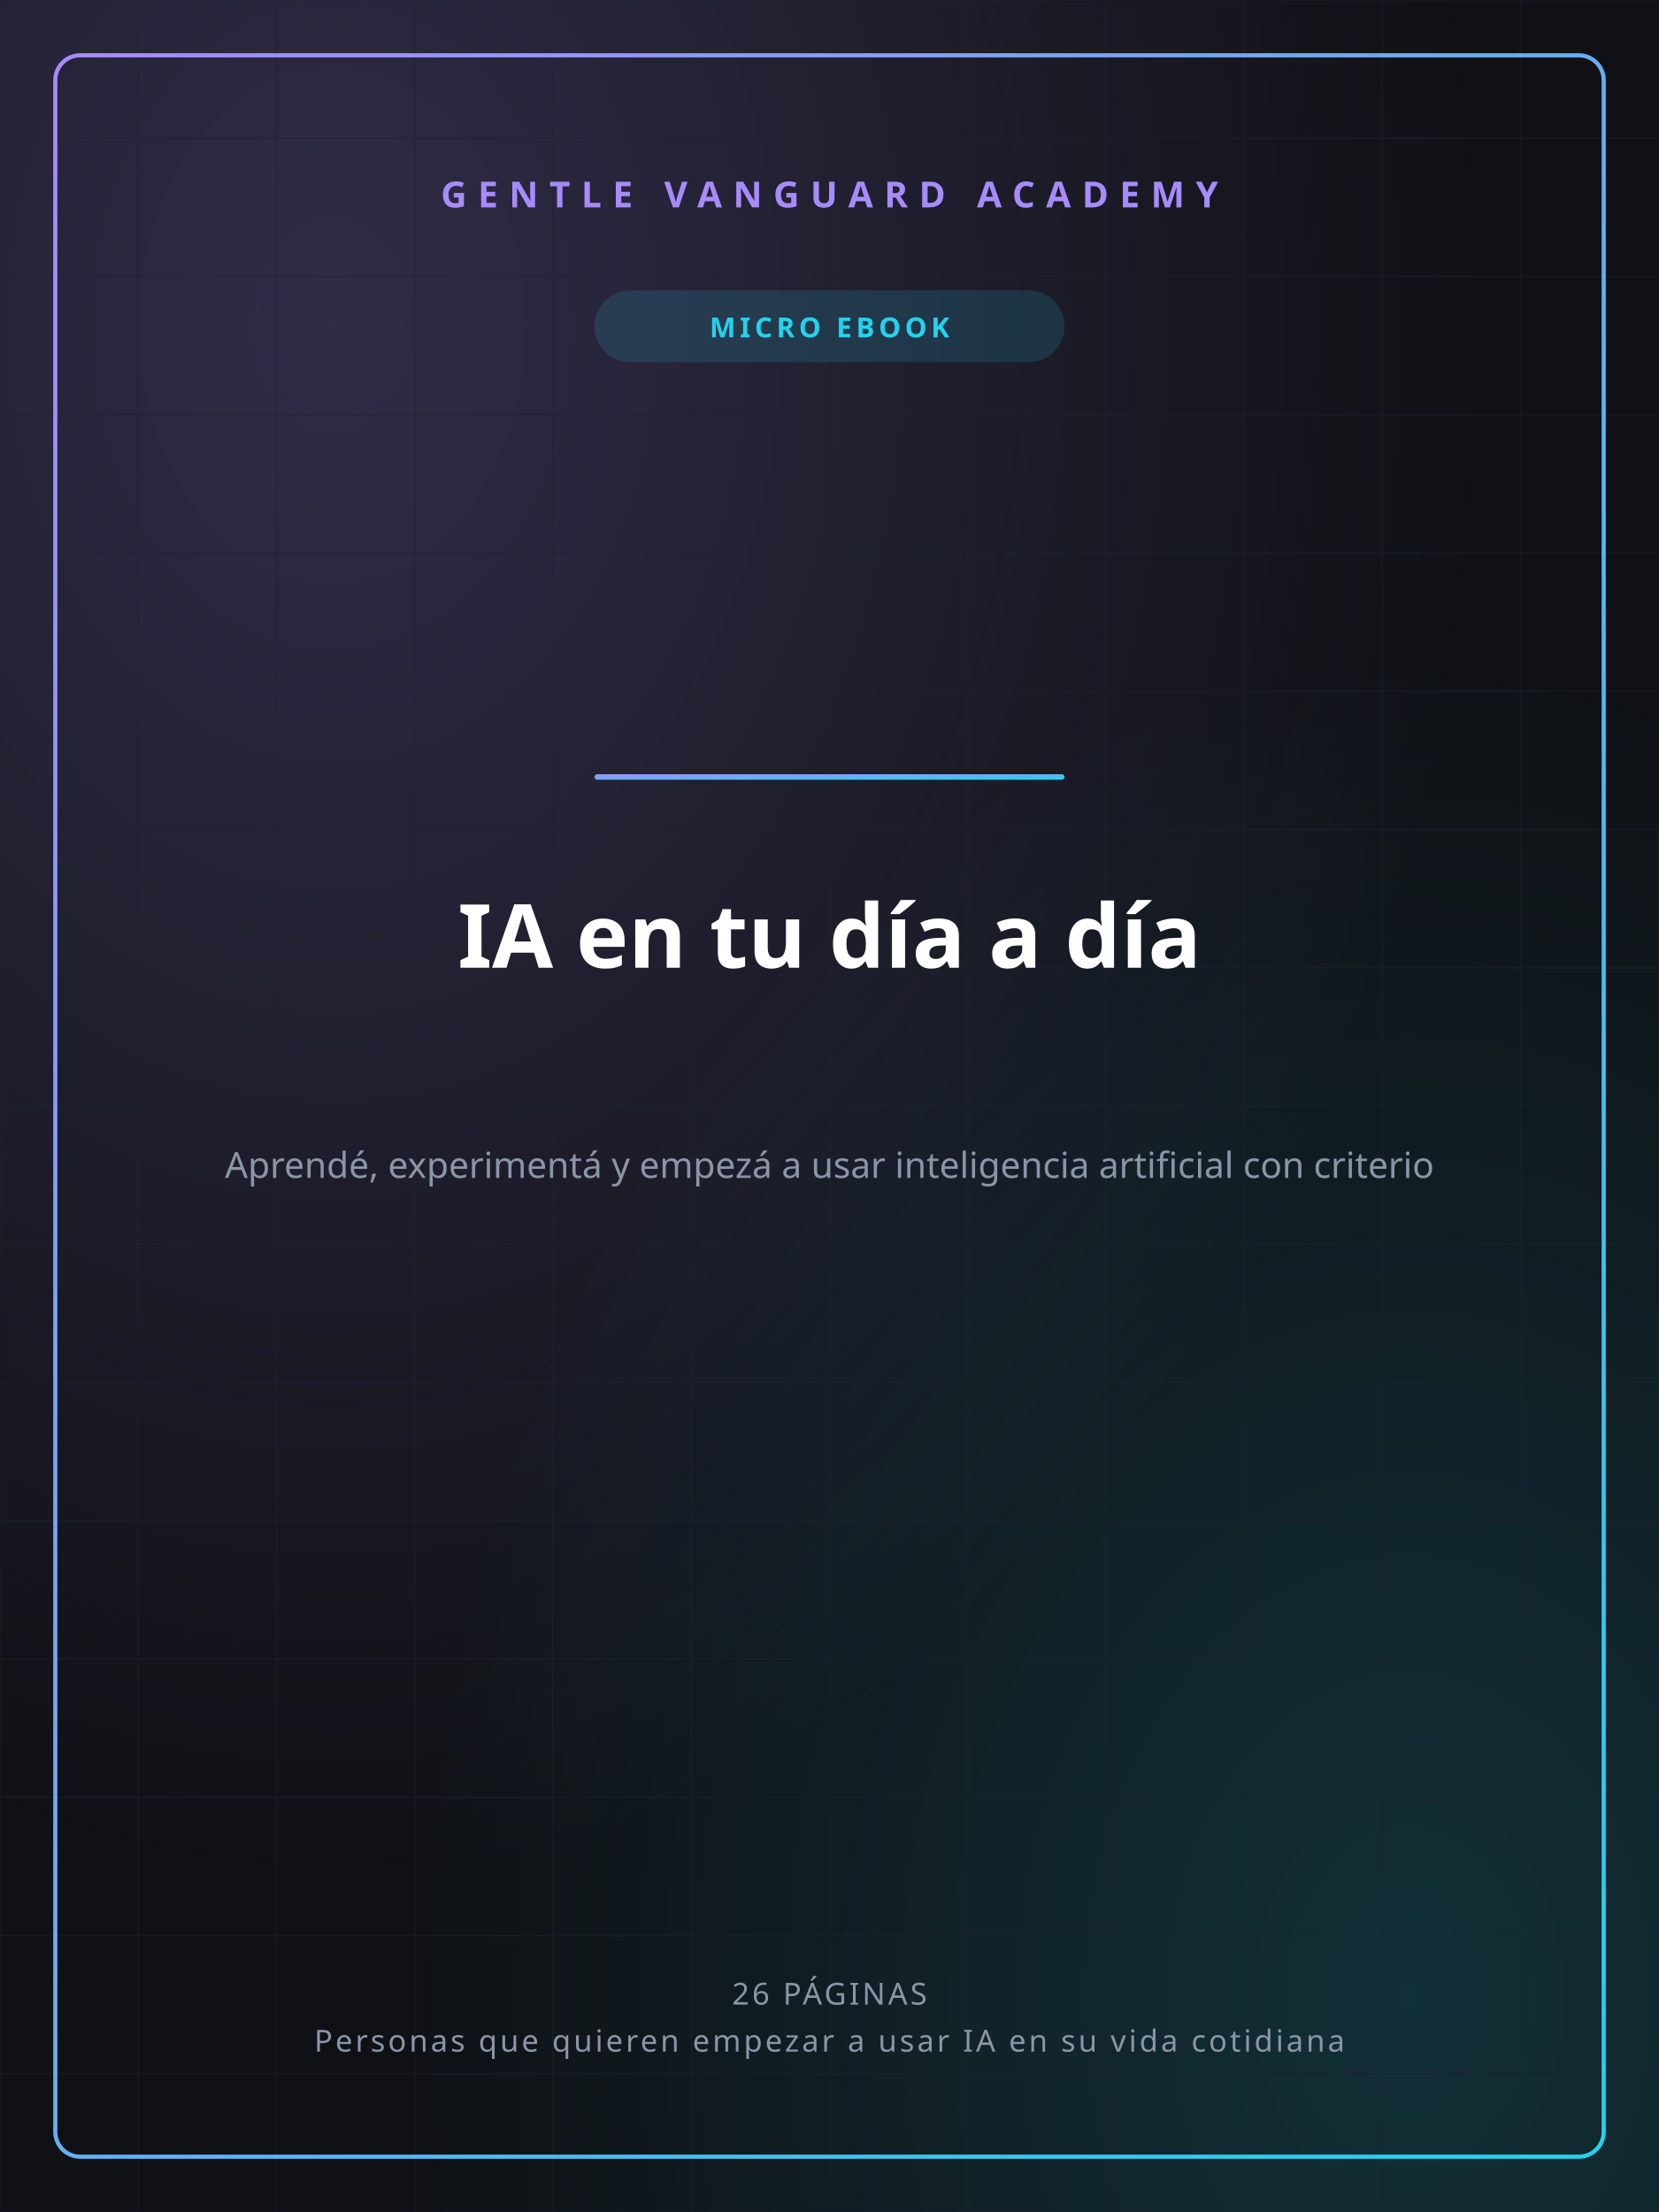
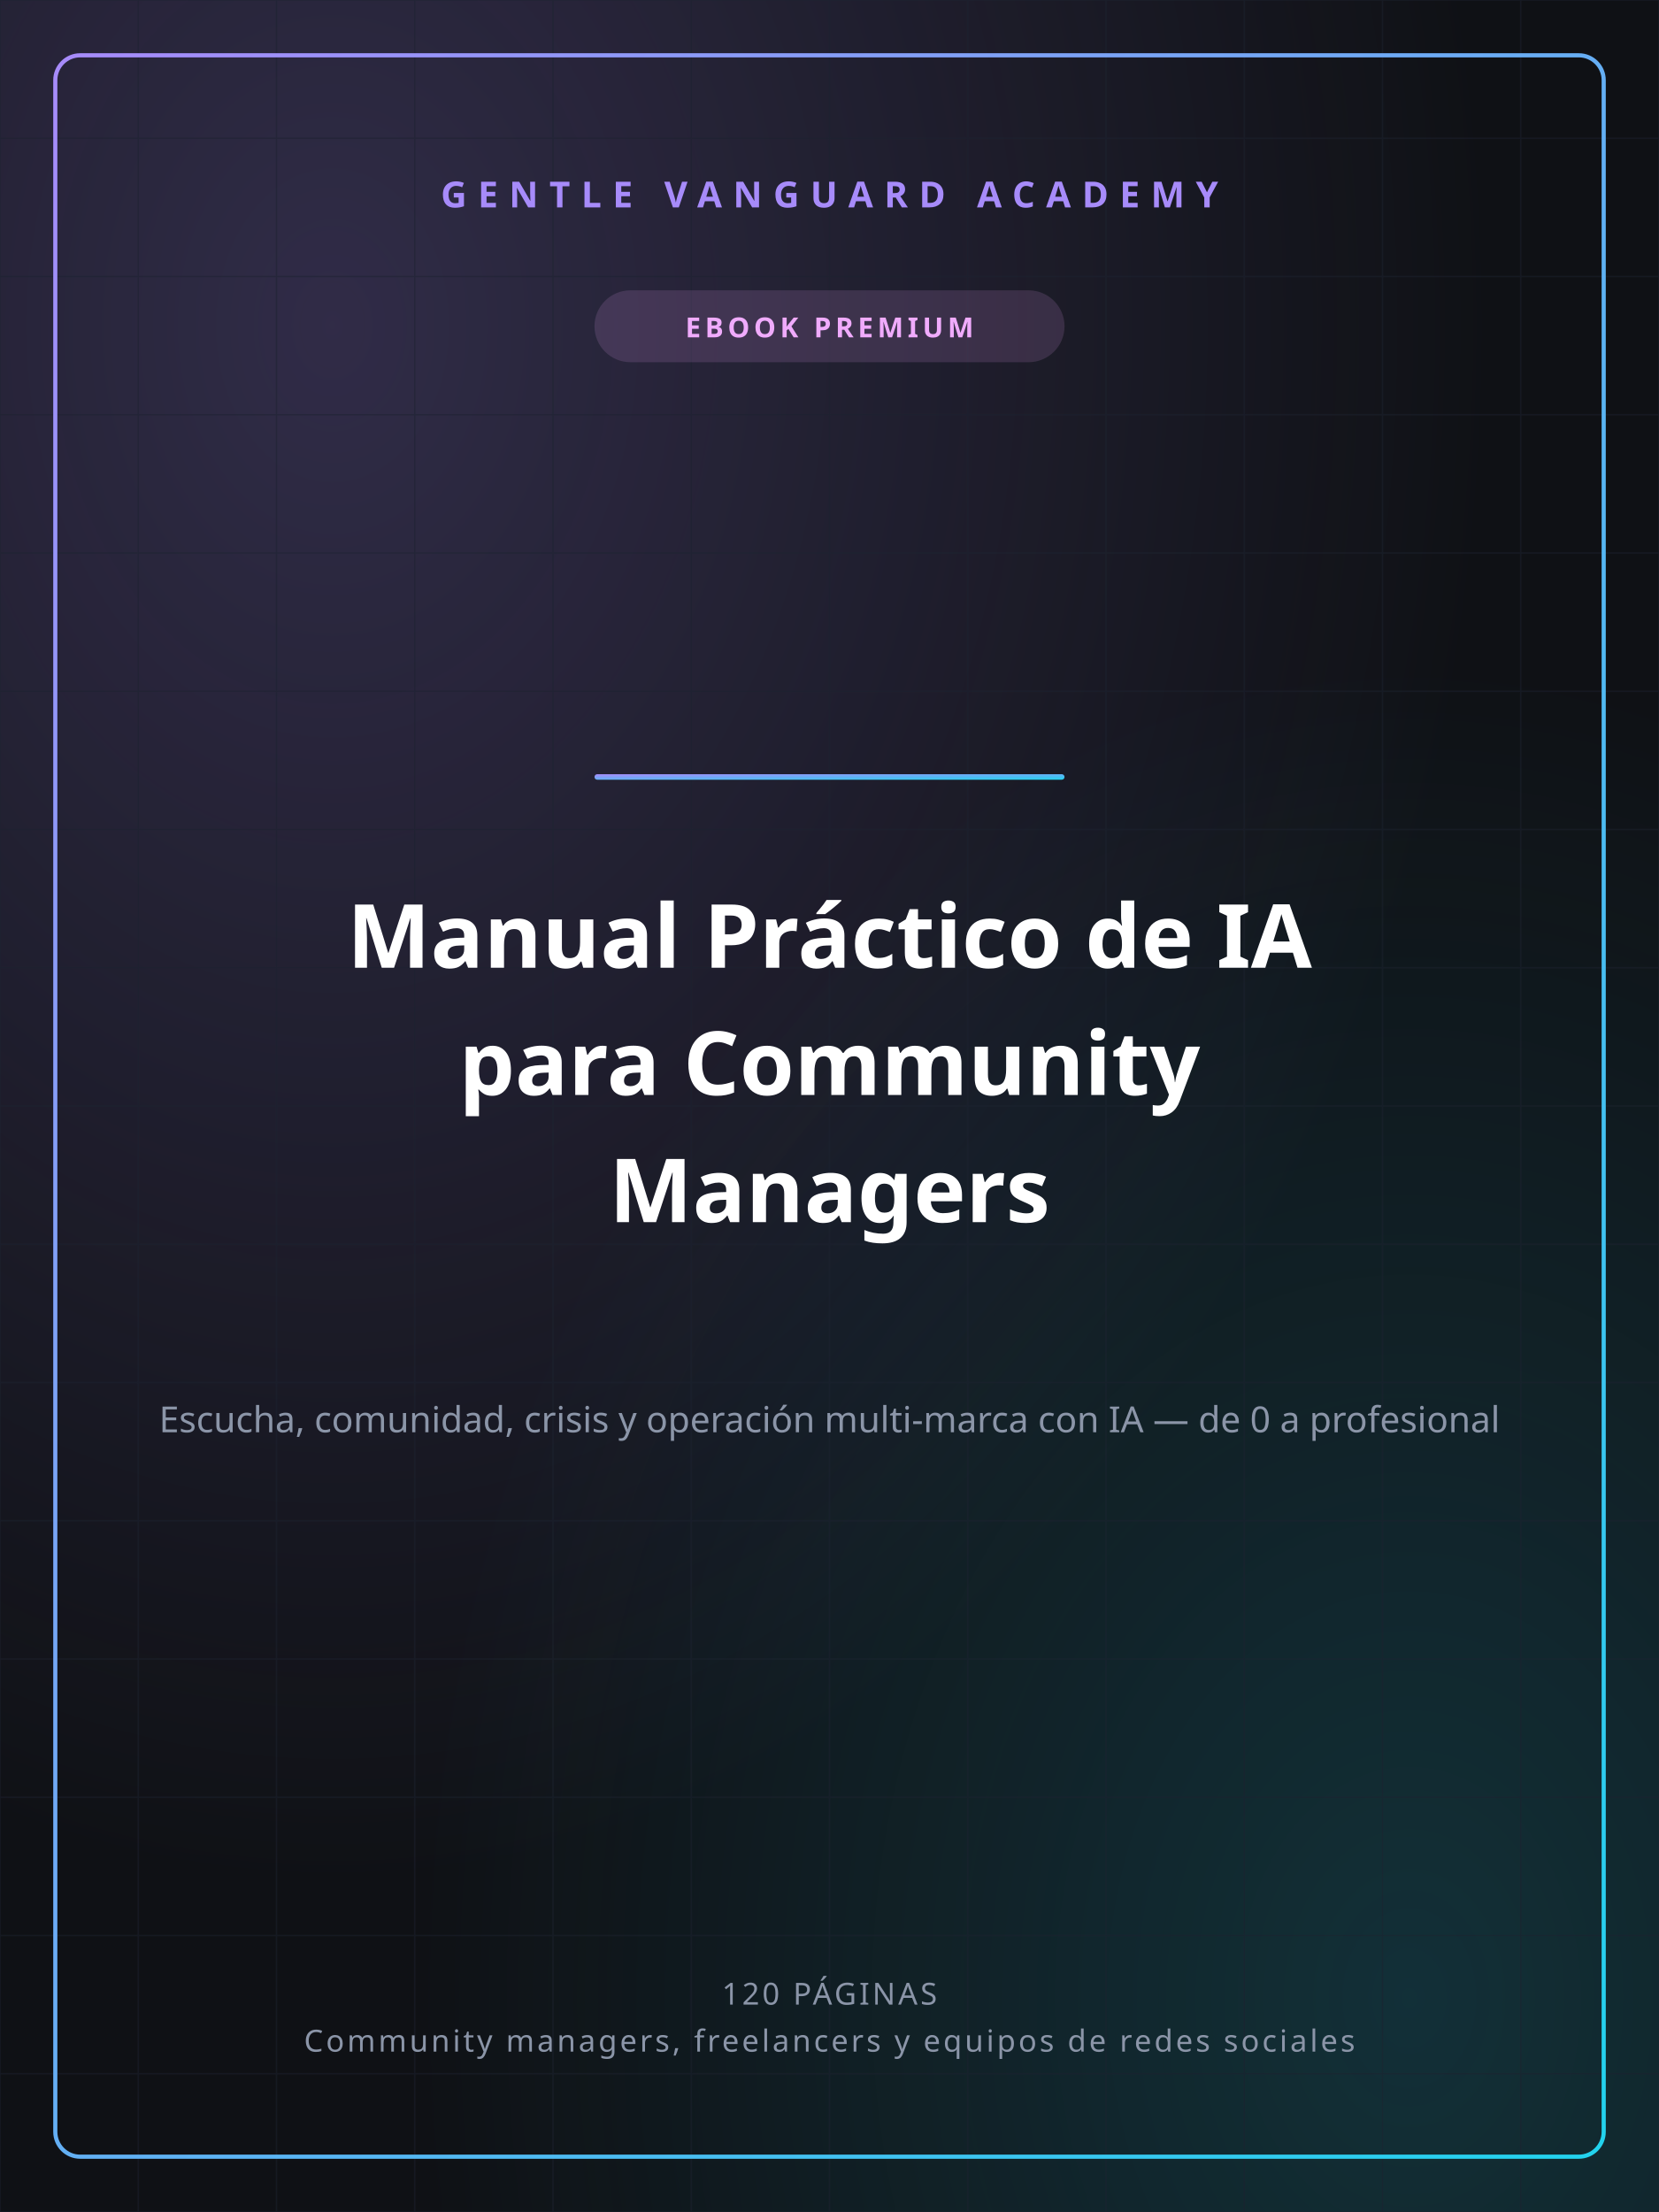
<svg xmlns="http://www.w3.org/2000/svg" width="1200" height="1600" viewBox="0 0 1200 1600">
  <defs>
    <linearGradient id="gvGrad" x1="0" y1="0" x2="1" y2="1">
      <stop offset="0%" stop-color="#A78BFA" />
      <stop offset="100%" stop-color="#22D3EE" />
    </linearGradient>
    <radialGradient id="glowA" cx="0.2" cy="0.15" r="0.7">
      <stop offset="0%" stop-color="#A78BFA" stop-opacity="0.22" />
      <stop offset="100%" stop-color="#A78BFA" stop-opacity="0" />
    </radialGradient>
    <radialGradient id="glowB" cx="0.85" cy="0.9" r="0.6">
      <stop offset="0%" stop-color="#22D3EE" stop-opacity="0.16" />
      <stop offset="100%" stop-color="#22D3EE" stop-opacity="0" />
    </radialGradient>
  </defs>
  <rect width="1200" height="1600" fill="#0F1115" />
  <rect width="1200" height="1600" fill="url(#glowA)" />
  <rect width="1200" height="1600" fill="url(#glowB)" />
  <g stroke="#1c2230" stroke-width="1" opacity="0.5">
    <line x1="0" y1="0" x2="0" y2="1600" />
    <line x1="100" y1="0" x2="100" y2="1600" />
    <line x1="200" y1="0" x2="200" y2="1600" />
    <line x1="300" y1="0" x2="300" y2="1600" />
    <line x1="400" y1="0" x2="400" y2="1600" />
    <line x1="500" y1="0" x2="500" y2="1600" />
    <line x1="600" y1="0" x2="600" y2="1600" />
    <line x1="700" y1="0" x2="700" y2="1600" />
    <line x1="800" y1="0" x2="800" y2="1600" />
    <line x1="900" y1="0" x2="900" y2="1600" />
    <line x1="1000" y1="0" x2="1000" y2="1600" />
    <line x1="1100" y1="0" x2="1100" y2="1600" />
    <line x1="1200" y1="0" x2="1200" y2="1600" />
    <line x1="0" y1="0" x2="1200" y2="0" />
    <line x1="0" y1="100" x2="1200" y2="100" />
    <line x1="0" y1="200" x2="1200" y2="200" />
    <line x1="0" y1="300" x2="1200" y2="300" />
    <line x1="0" y1="400" x2="1200" y2="400" />
    <line x1="0" y1="500" x2="1200" y2="500" />
    <line x1="0" y1="600" x2="1200" y2="600" />
    <line x1="0" y1="700" x2="1200" y2="700" />
    <line x1="0" y1="800" x2="1200" y2="800" />
    <line x1="0" y1="900" x2="1200" y2="900" />
    <line x1="0" y1="1000" x2="1200" y2="1000" />
    <line x1="0" y1="1100" x2="1200" y2="1100" />
    <line x1="0" y1="1200" x2="1200" y2="1200" />
    <line x1="0" y1="1300" x2="1200" y2="1300" />
    <line x1="0" y1="1400" x2="1200" y2="1400" />
    <line x1="0" y1="1500" x2="1200" y2="1500" />
    <line x1="0" y1="1600" x2="1200" y2="1600" />
  </g>
  <rect x="40" y="40" width="1120" height="1520" fill="none" stroke="url(#gvGrad)" stroke-width="3" rx="18" />
  <text x="600" y="150" text-anchor="middle" font-family="'Space Grotesk','Segoe UI',sans-serif" font-size="26" font-weight="700" fill="#A78BFA" letter-spacing="8">GENTLE VANGUARD ACADEMY</text>
-   <rect x="430" y="210" width="340" height="52" rx="26" fill="#22D3EE" opacity="0.14" />
-   <text x="600" y="244" text-anchor="middle" font-family="'Space Grotesk','Segoe UI',sans-serif" font-size="20" font-weight="700" fill="#22D3EE" letter-spacing="3">MICRO EBOOK</text>
+   <rect x="430" y="210" width="340" height="52" rx="26" fill="#F0ABFC" opacity="0.14" />
+   <text x="600" y="244" text-anchor="middle" font-family="'Space Grotesk','Segoe UI',sans-serif" font-size="20" font-weight="700" fill="#F0ABFC" letter-spacing="3">EBOOK PREMIUM</text>
  <rect x="430" y="560" width="340" height="4" rx="2" fill="url(#gvGrad)" />
-   <text x="600" y="700" text-anchor="middle" font-family="'Space Grotesk','Segoe UI',sans-serif" font-size="64" font-weight="800" fill="#ffffff">IA en tu día a día</text>
-   <text x="600" y="852" text-anchor="middle" font-family="'Space Grotesk','Segoe UI',sans-serif" font-size="26" font-weight="400" fill="#8b95a8">Aprendé, experimentá y empezá a usar inteligencia artificial con criterio</text>
-   <text x="600" y="1450" text-anchor="middle" font-family="'Space Grotesk','Segoe UI',sans-serif" font-size="22" font-weight="500" fill="#8b95a8" letter-spacing="2">26 PÁGINAS</text>
-   <text x="600" y="1484" text-anchor="middle" font-family="'Space Grotesk','Segoe UI',sans-serif" font-size="22" font-weight="500" fill="#8b95a8" letter-spacing="2">Personas que quieren empezar a usar IA en su vida cotidiana</text>
+   <text x="600" y="700" text-anchor="middle" font-family="'Space Grotesk','Segoe UI',sans-serif" font-size="64" font-weight="800" fill="#ffffff">Manual Práctico de IA</text>
+   <text x="600" y="792" text-anchor="middle" font-family="'Space Grotesk','Segoe UI',sans-serif" font-size="64" font-weight="800" fill="#ffffff">para Community</text>
+   <text x="600" y="884" text-anchor="middle" font-family="'Space Grotesk','Segoe UI',sans-serif" font-size="64" font-weight="800" fill="#ffffff">Managers</text>
+   <text x="600" y="1036" text-anchor="middle" font-family="'Space Grotesk','Segoe UI',sans-serif" font-size="26" font-weight="400" fill="#8b95a8">Escucha, comunidad, crisis y operación multi-marca con IA — de 0 a profesional</text>
+   <text x="600" y="1450" text-anchor="middle" font-family="'Space Grotesk','Segoe UI',sans-serif" font-size="22" font-weight="500" fill="#8b95a8" letter-spacing="2">120 PÁGINAS</text>
+   <text x="600" y="1484" text-anchor="middle" font-family="'Space Grotesk','Segoe UI',sans-serif" font-size="22" font-weight="500" fill="#8b95a8" letter-spacing="2">Community managers, freelancers y equipos de redes sociales</text>
</svg>
